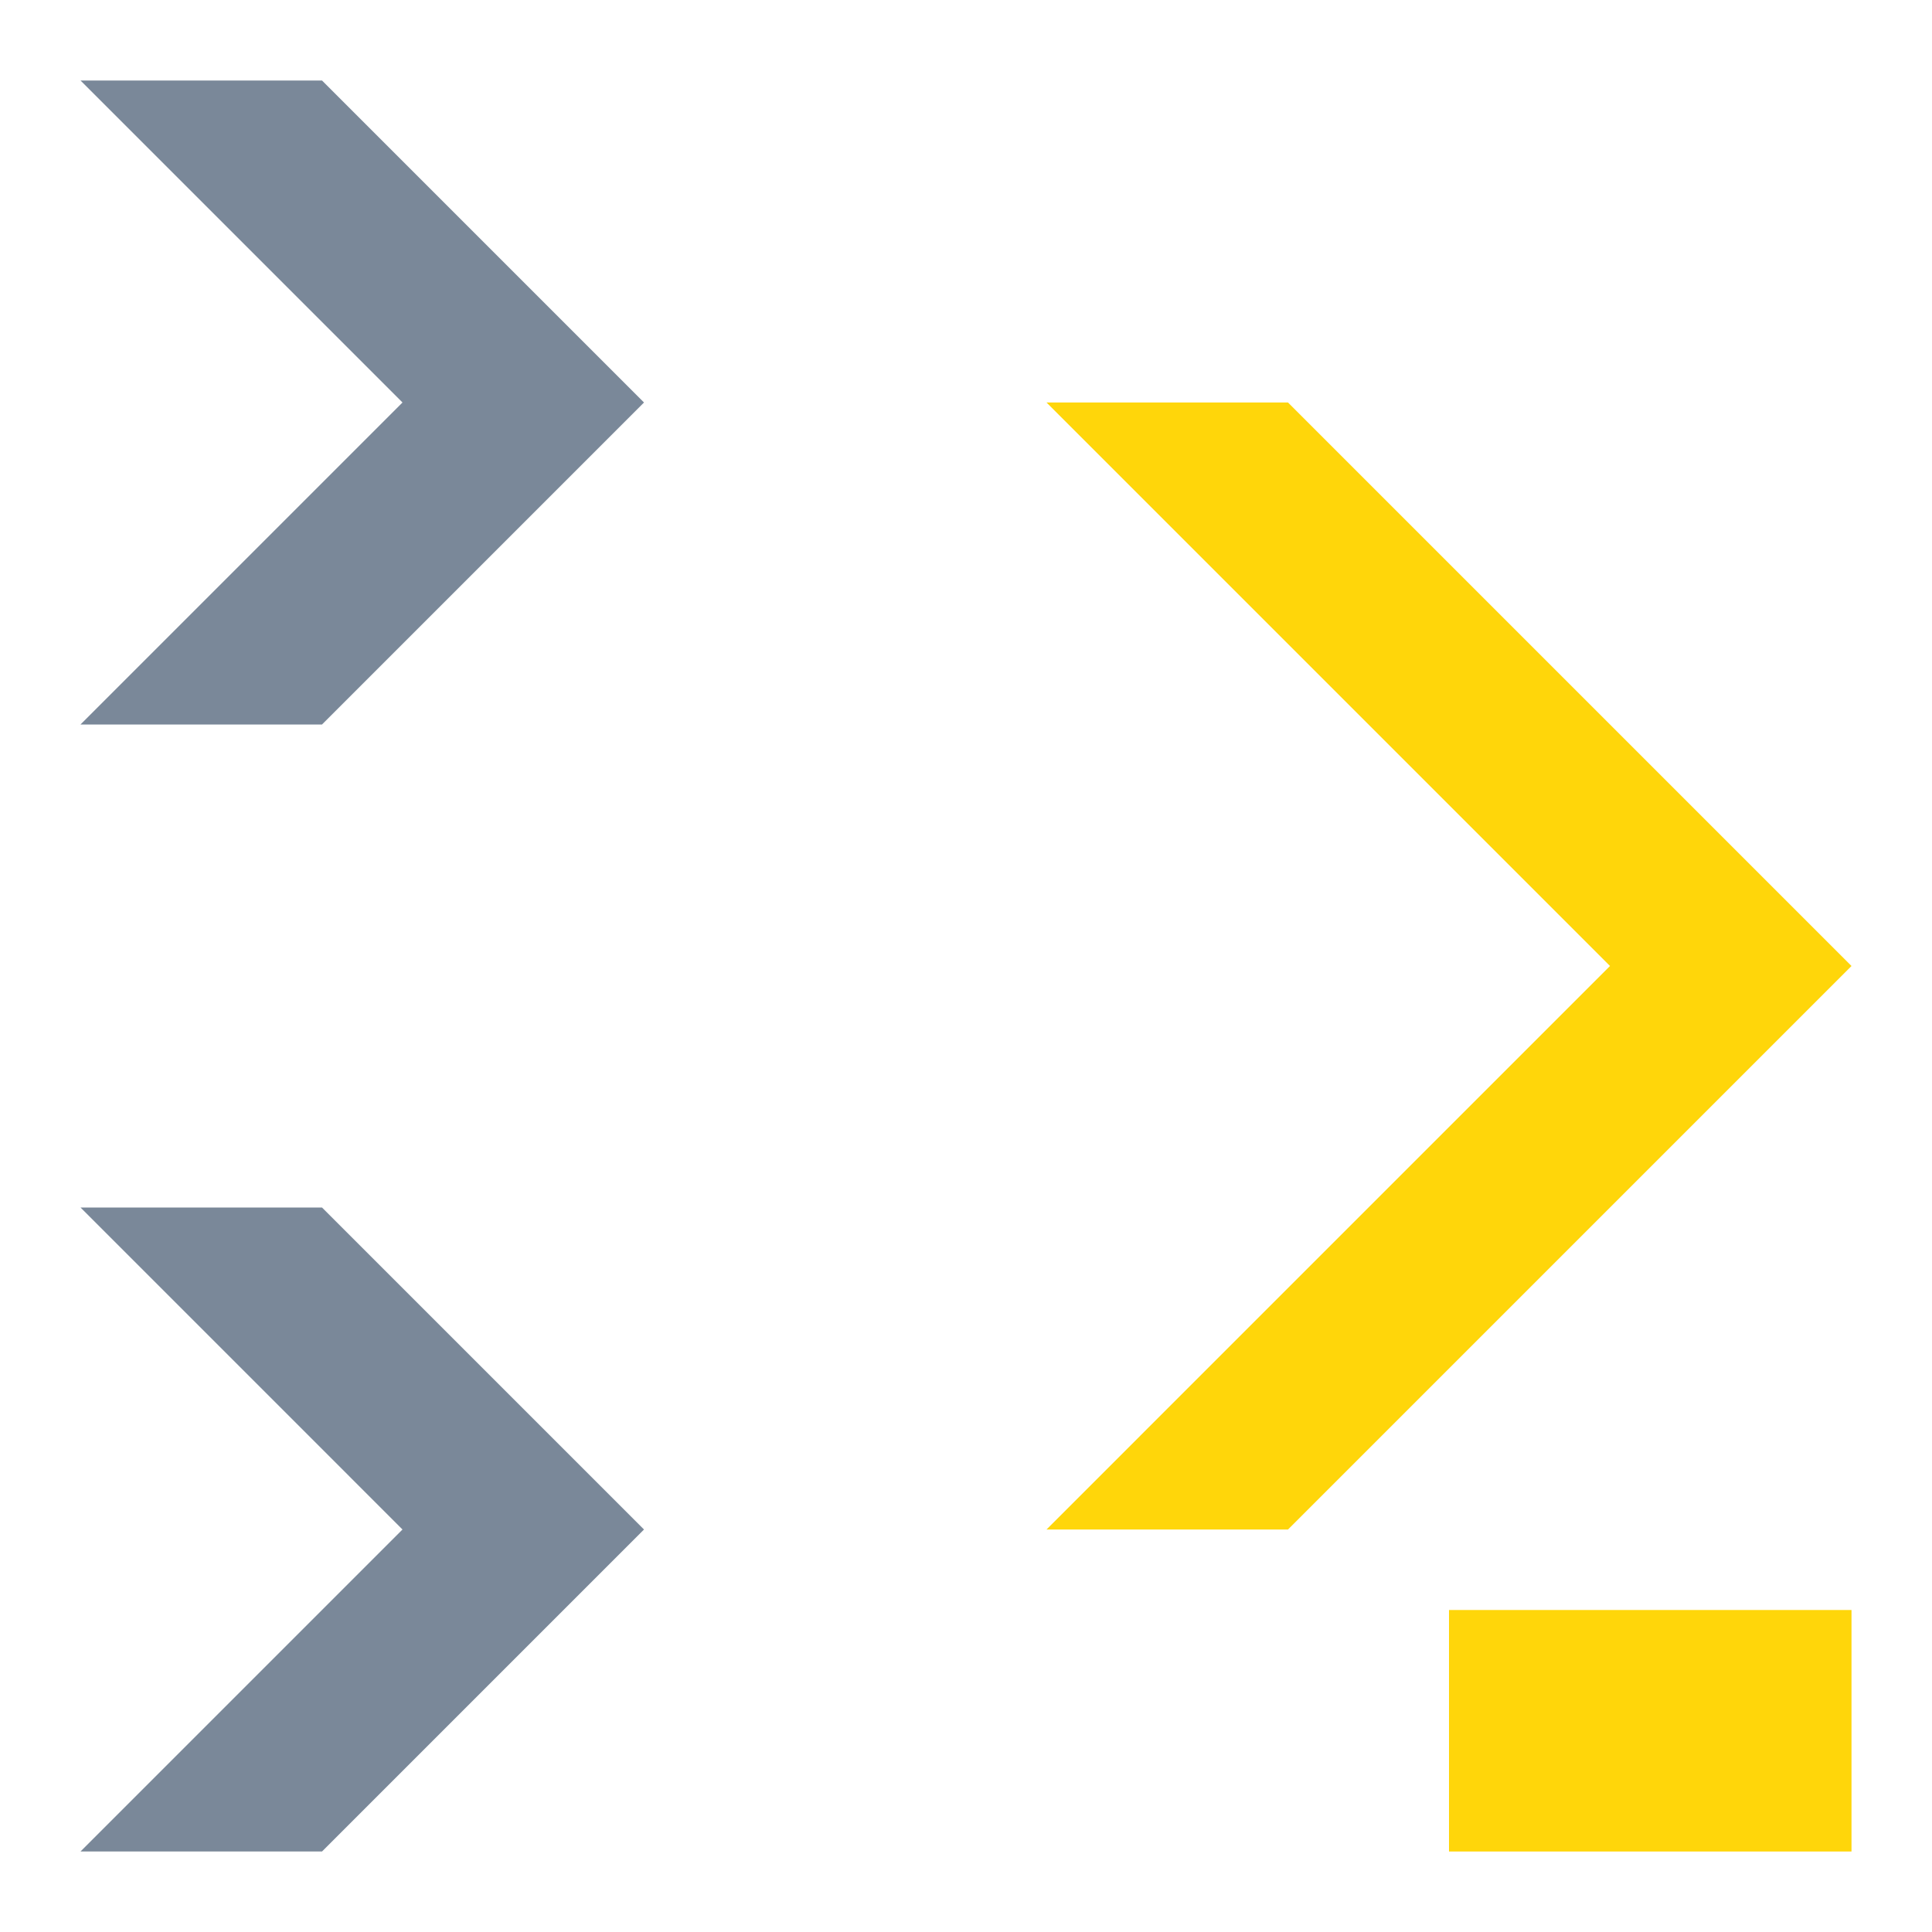
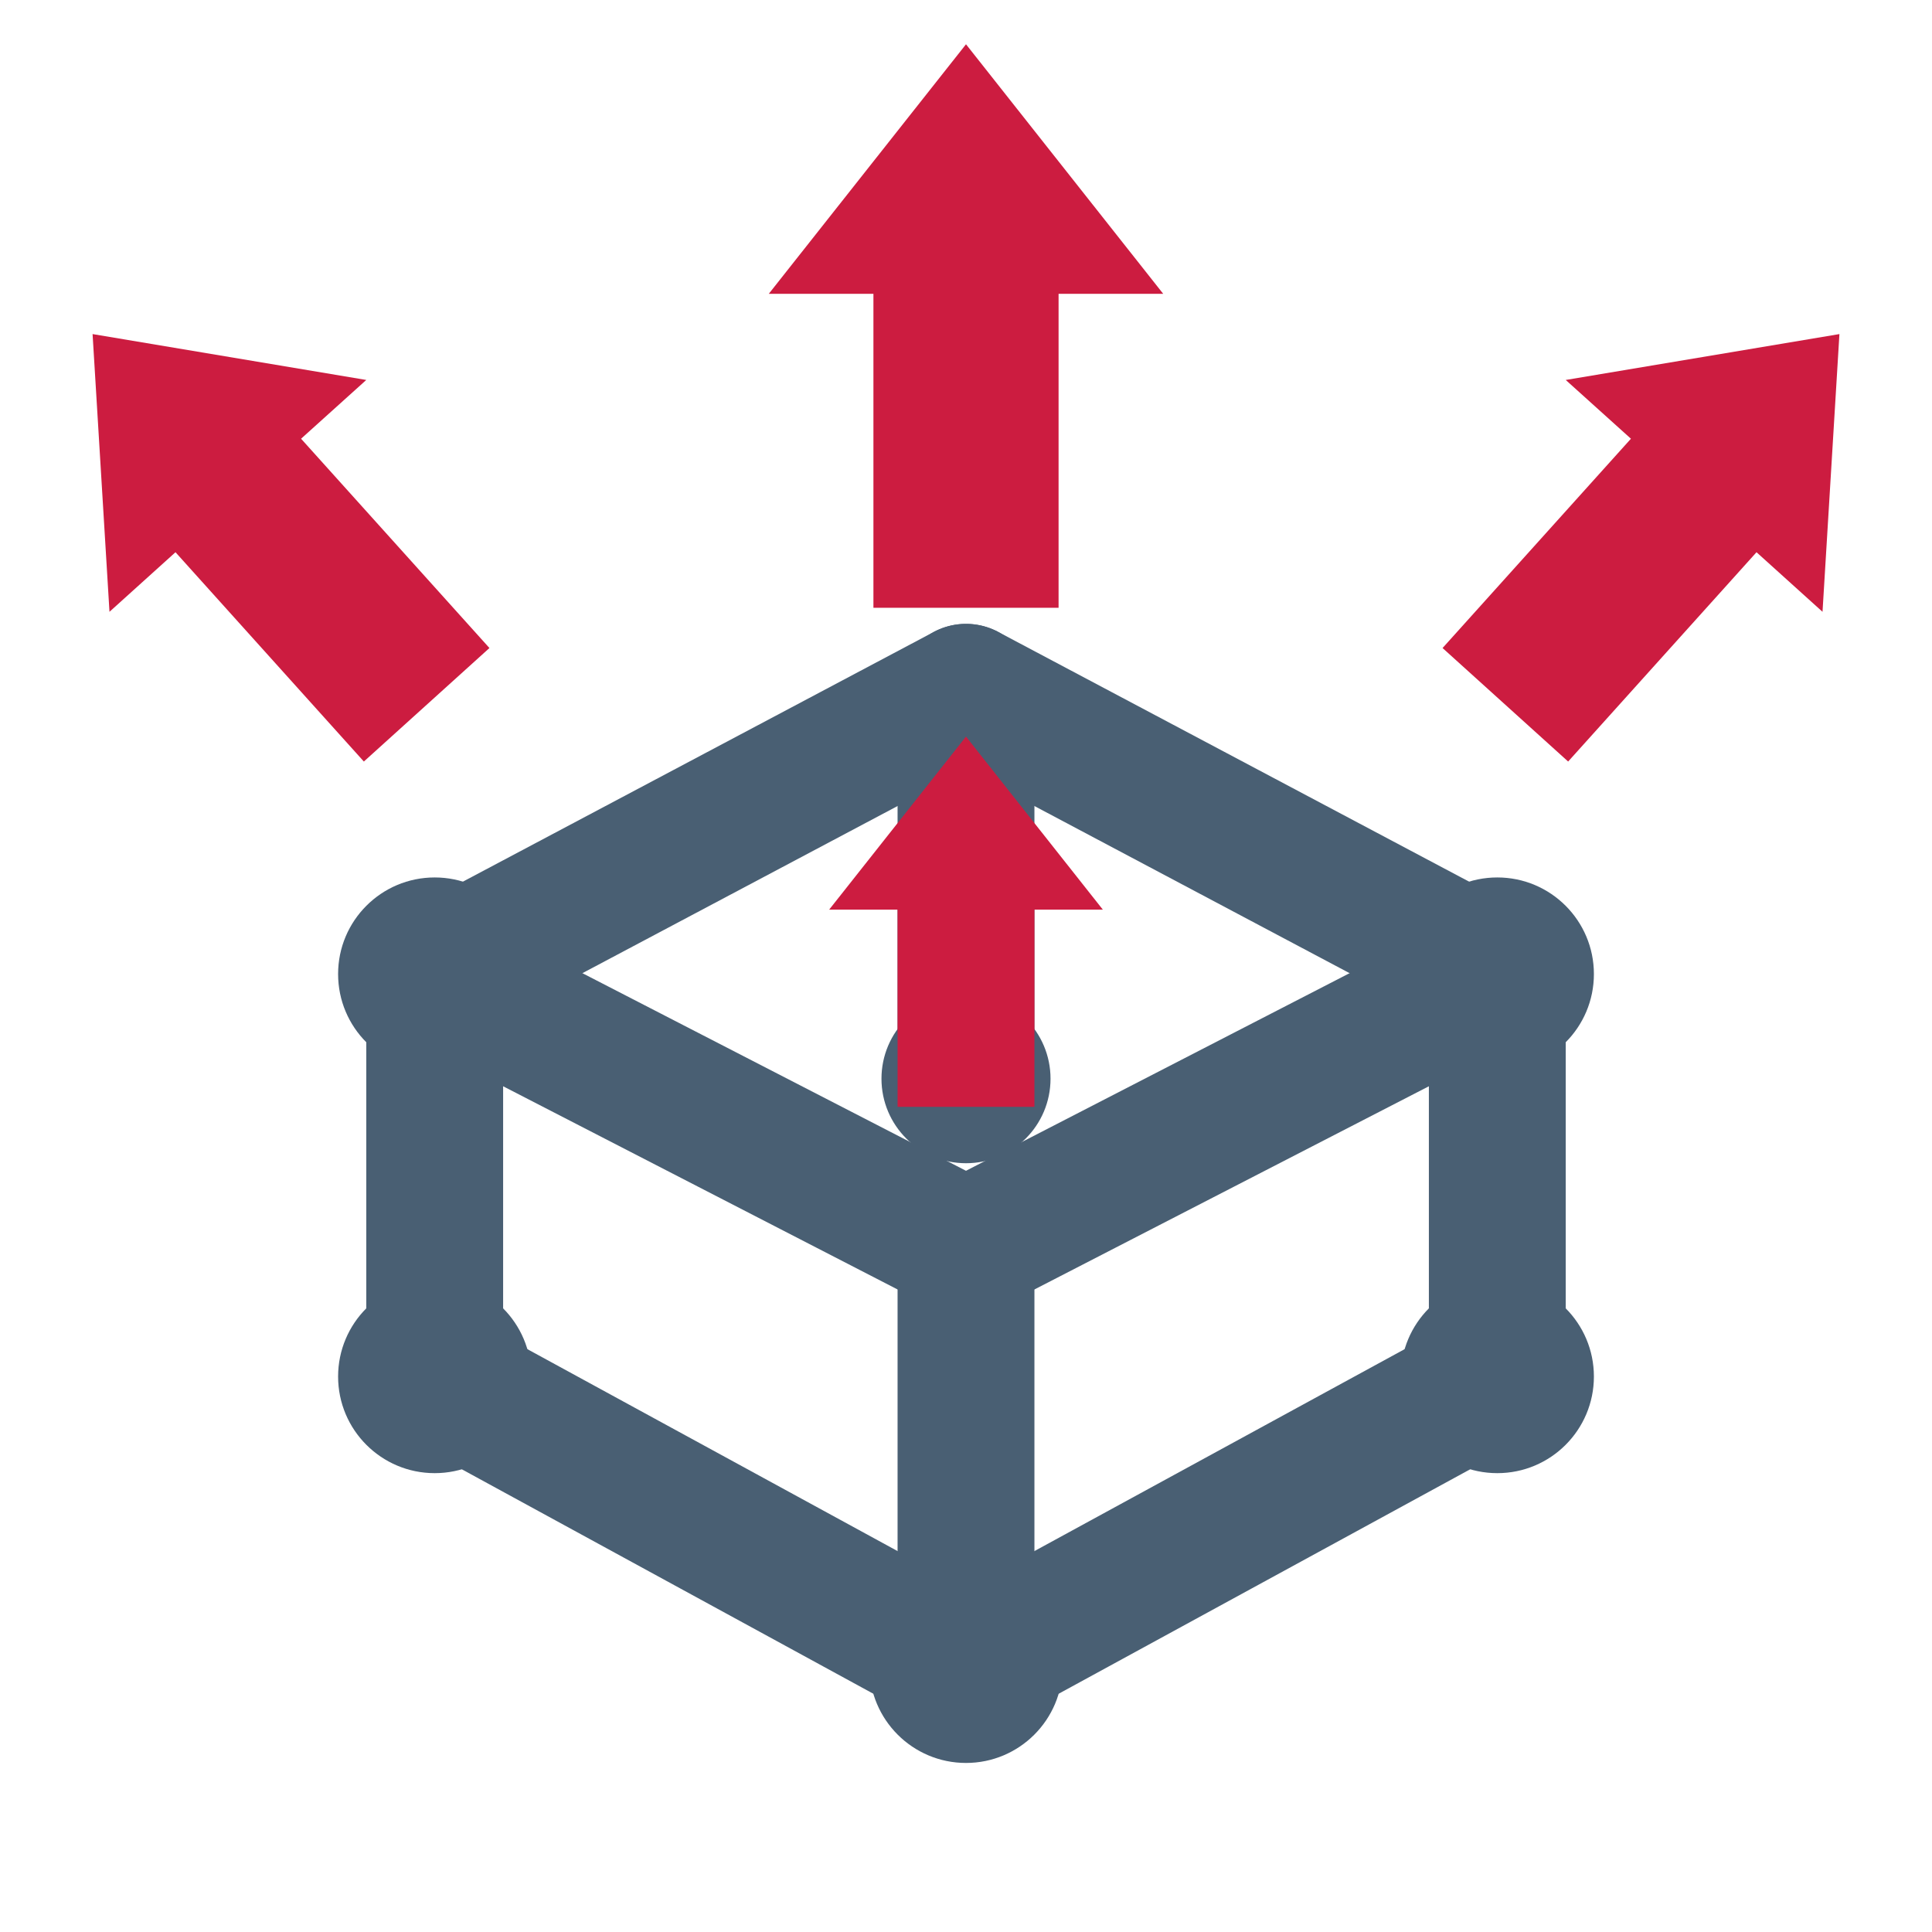
<svg xmlns="http://www.w3.org/2000/svg" viewBox="0 0 24 24" width="88" height="88" role="img">
-   <polygon points="1,1 4,1 8,5 4,9 1,9 5,5" fill="#7A8899" />
-   <polygon points="1,15 4,15 8,19 4,23 1,23 5,19" fill="#7A8899" />
-   <polygon points="13,5 16,5 23,12 16,19 13,19 20,12" fill="#FFD60A" />
-   <rect x="18" y="20" width="5" height="3" fill="#FFD60A" />
+   <g fill="none" stroke="#495f73" stroke-width="1.7" stroke-linecap="round" stroke-linejoin="round">
+     <path d="M12 8.6 18.6 12.1v5L12 20.7 5.4 17.1V12.1Z" />
+     <path d="M12 8.6V13.4" />
+     <path d="M5.4 12.1 12 15.5 18.6 12.1" />
+     <path d="M12 15.5V20.7" />
+   </g>
+   <g fill="#495f73">
+     <circle cx="5.4" cy="12.1" r="1.2" />
+     <circle cx="18.6" cy="12.1" r="1.2" />
+     <circle cx="5.4" cy="17.1" r="1.2" />
+     <circle cx="18.6" cy="17.1" r="1.2" />
+     <circle cx="12" cy="20.7" r="1.2" />
+     <circle cx="12" cy="13.4" r="1.05" />
+   </g>
+   <g fill="#cc1c40">
+     <polygon points="12,0.55 14.45,3.65 13.15,3.65 13.15,7.55 10.85,7.55 10.85,3.65 9.55,3.65" />
+     <polygon points="1.15,4.15 4.55,4.72 3.74,5.45 6.08,8.05 4.52,9.46 2.18,6.86 1.36,7.6" />
+     <polygon points="22.85,4.15 22.64,7.6 21.82,6.86 19.48,9.46 17.92,8.05 20.26,5.45 19.45,4.72" />
+     <polygon points="12,9.15 13.7,11.3 12.85,11.3 12.85,13.75 11.15,13.75 11.15,11.3 10.3,11.3" />
+   </g>
</svg>
